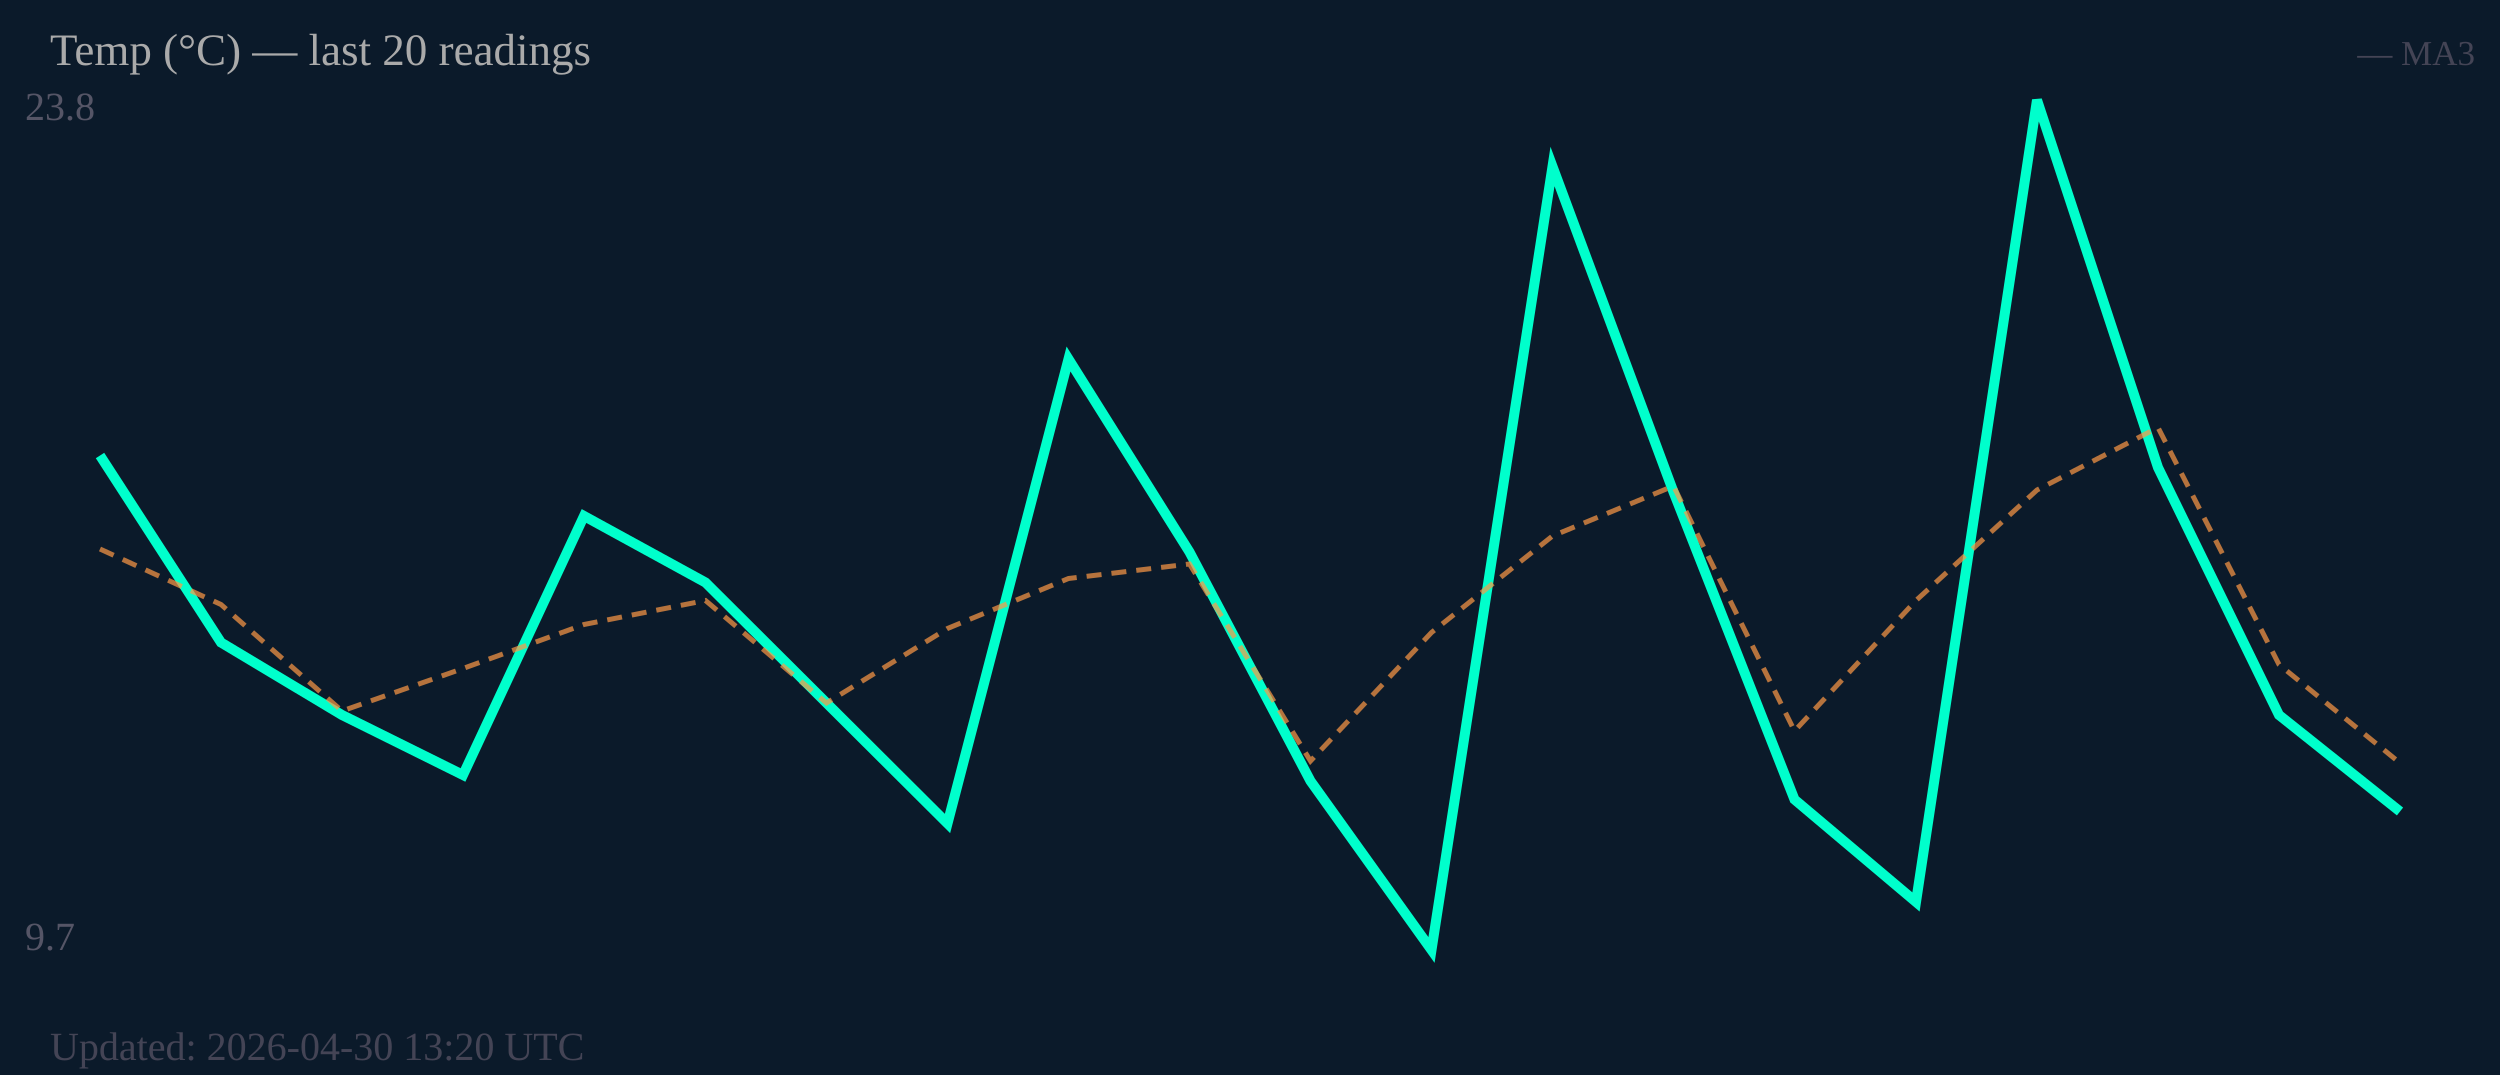
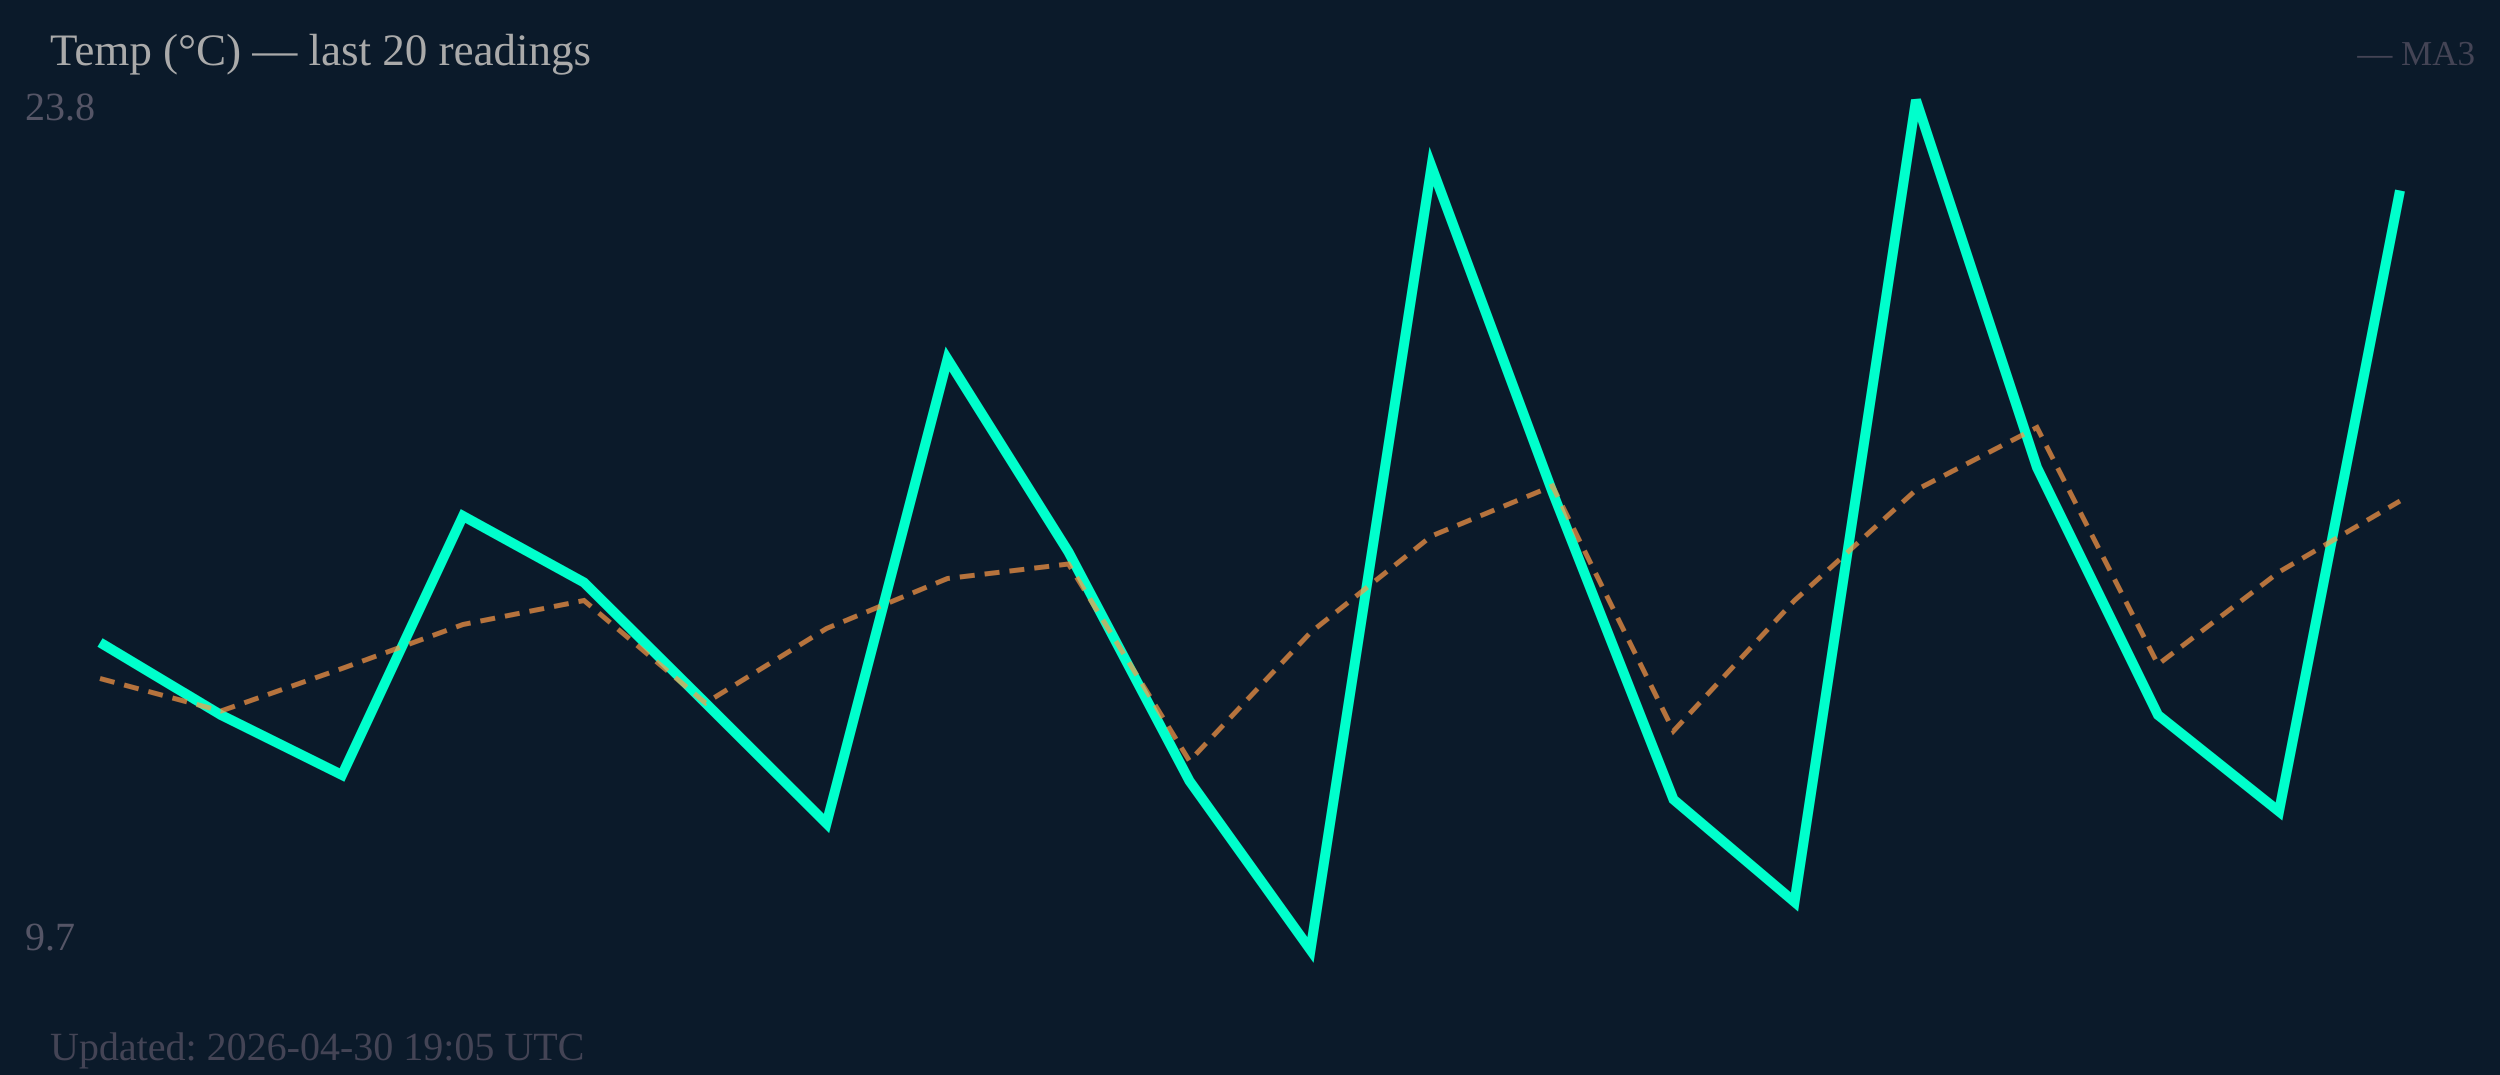
<svg xmlns="http://www.w3.org/2000/svg" width="500" height="215" viewBox="0 0 500 215">
  <rect width="500" height="215" fill="#0b1a2a" />
  <text x="5" y="24" font-size="8" fill="#556">23.8</text>
  <text x="5" y="190" font-size="8" fill="#556">9.7</text>
-   <polyline fill="none" stroke="#00ffcc" stroke-width="2" points="20.0,91.1 44.2,128.5 68.4,143.0 92.6,155.0 116.8,103.2 141.1,116.5 165.3,140.6 189.5,164.7 213.7,71.8 237.9,110.4 262.1,156.2 286.3,190.0 310.5,33.3 334.7,98.4 358.9,159.9 383.2,180.4 407.4,20.0 431.6,93.5 455.8,143.0 480.0,162.3" />
-   <polyline fill="none" stroke="#ff9944" stroke-width="1" stroke-dasharray="3,2" opacity="0.7" points="20.0,109.8 44.2,120.9 68.4,142.2 92.6,133.7 116.8,124.9 141.1,120.1 165.3,140.6 189.5,125.7 213.7,115.7 237.9,112.8 262.1,152.2 286.3,126.5 310.5,107.2 334.7,97.2 358.9,146.2 383.2,120.1 407.4,98.0 431.6,85.5 455.8,132.9 480.0,152.6" />
+   <polyline fill="none" stroke="#00ffcc" stroke-width="2" points="20.0,128.5 44.2,143.0 68.4,155.0 92.6,103.2 116.8,116.5 141.1,140.6 165.3,164.7 189.5,71.8 213.7,110.4 237.9,156.2 262.1,190.0 286.3,33.3 310.5,98.4 334.7,159.9 358.9,180.4 383.2,20.0 407.4,93.5 431.6,143.0 455.8,162.3 480.0,38.1" />
+   <polyline fill="none" stroke="#ff9944" stroke-width="1" stroke-dasharray="3,2" opacity="0.7" points="20.0,135.7 44.2,142.2 68.4,133.7 92.6,124.9 116.8,120.1 141.1,140.6 165.3,125.7 189.5,115.7 213.7,112.8 237.9,152.2 262.1,126.5 286.3,107.2 310.5,97.2 334.7,146.2 358.9,120.1 383.2,98.0 407.4,85.5 431.6,132.9 455.8,114.4 480.0,100.2" />
  <text x="10" y="13" font-size="9" fill="#aaa">Temp (°C) — last 20 readings</text>
  <text x="495" y="13" font-size="7" fill="#445" text-anchor="end">— MA3</text>
-   <text x="10" y="212" font-size="8" fill="#445">Updated: 2026-04-30 13:20 UTC</text>
+   <text x="10" y="212" font-size="8" fill="#445">Updated: 2026-04-30 19:05 UTC</text>
</svg>
